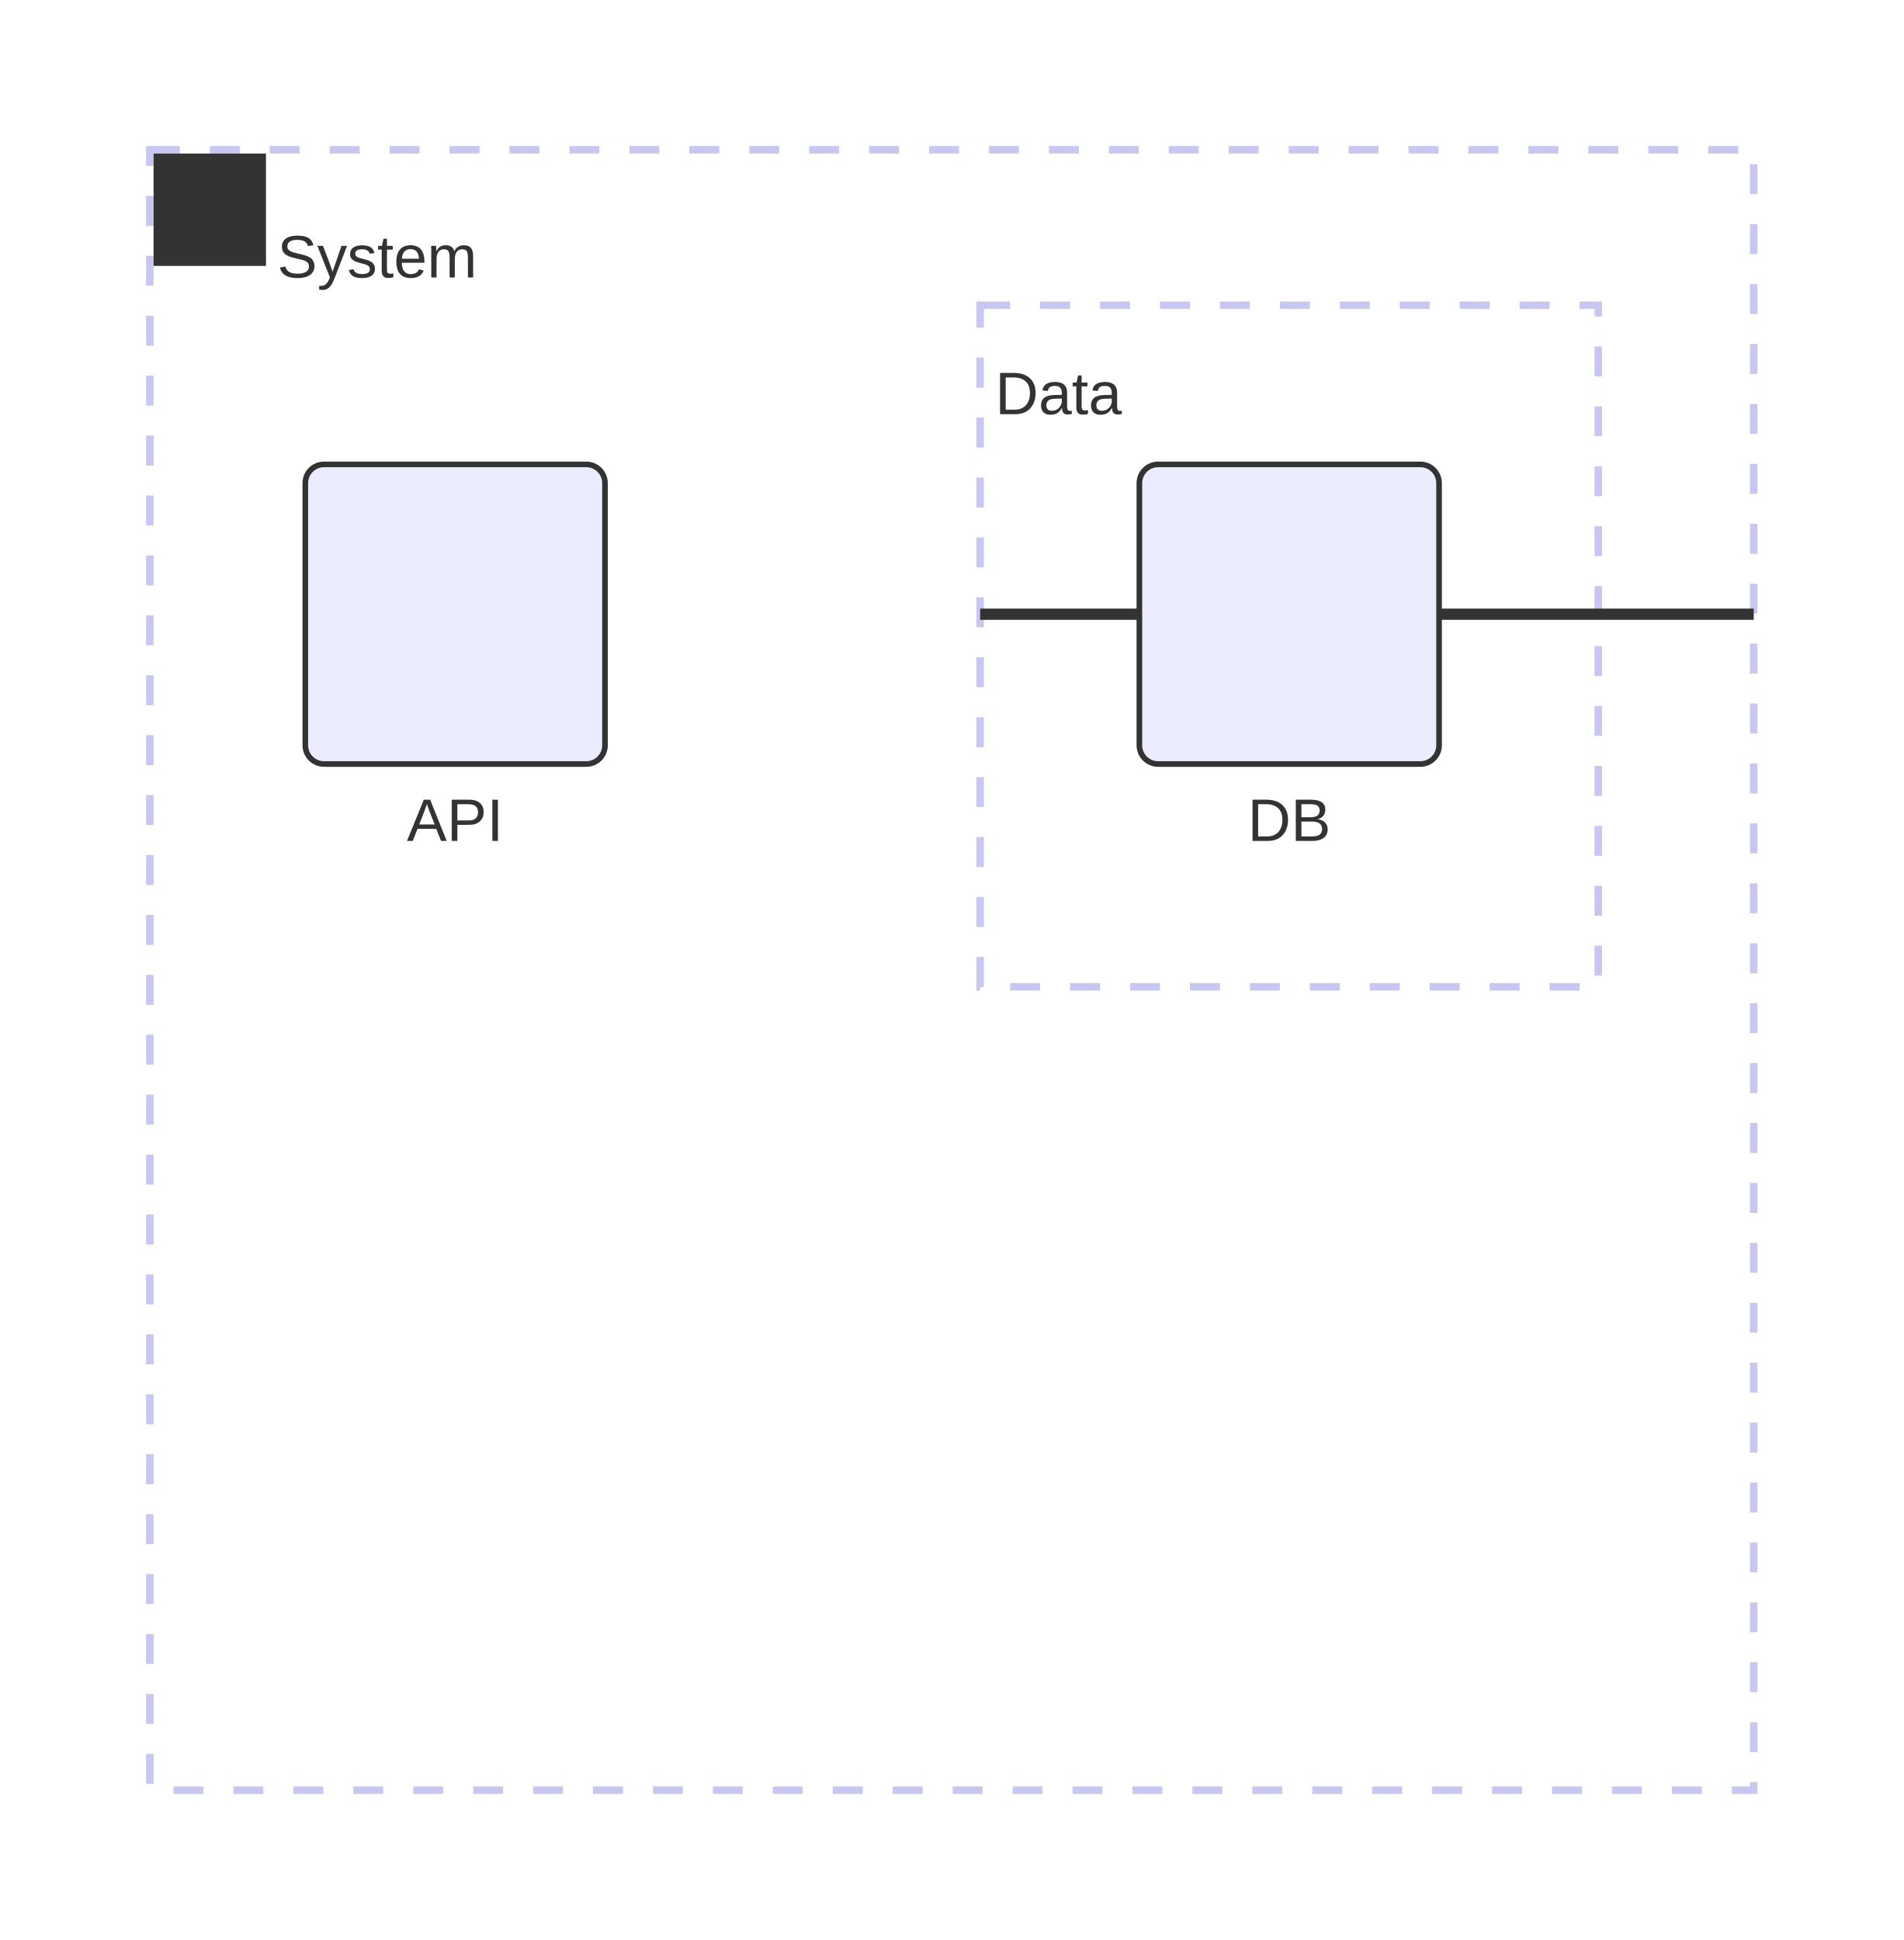
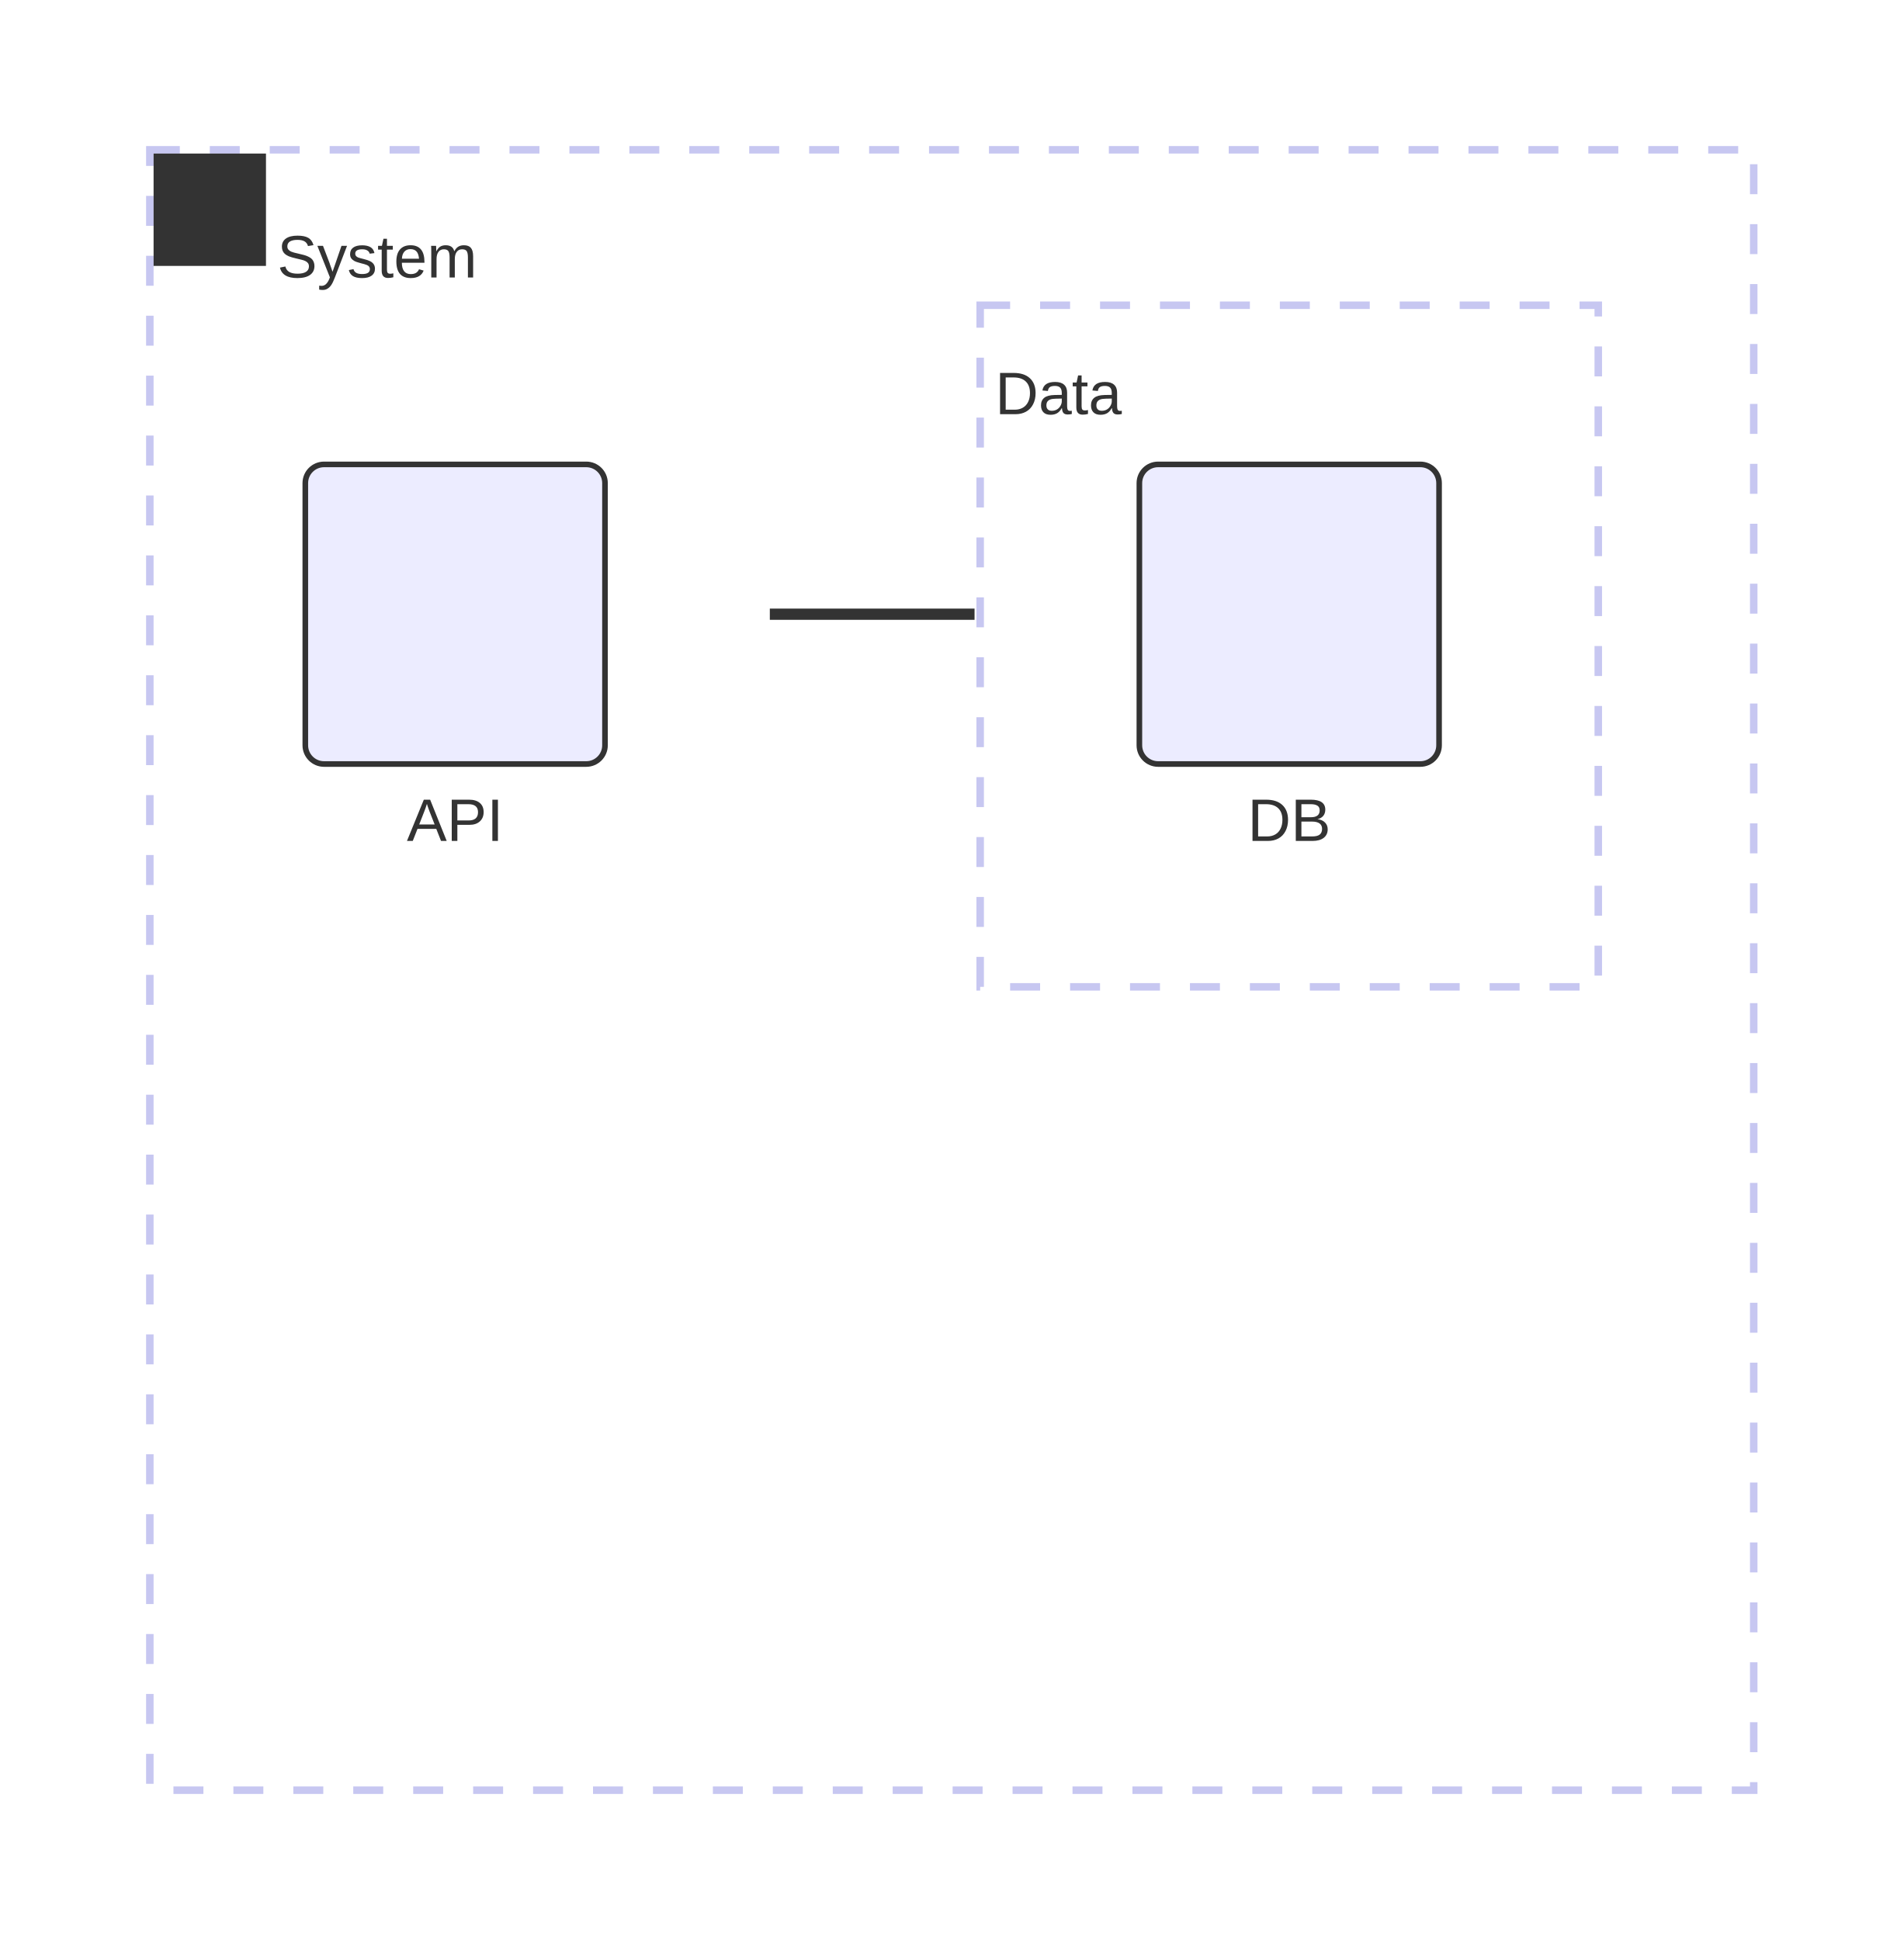
<svg xmlns="http://www.w3.org/2000/svg" viewBox="-214.075 -193.5 508.15 518" width="508.15" height="518" role="img">
  <g id="architecture-14" class="architecture">
    <rect id="architecture-group-0" class="architecture-group node-bkg" data-role="group" aria-label="System" x="-174.075" y="-153.5" width="428.15" height="438" fill="none" stroke="#c7c7f1" stroke-width="2" stroke-dasharray="8" stroke-linecap="butt" stroke-linejoin="miter" />
    <g id="architecture-icon-1" class="architecture-group-icon" data-role="icon" aria-label="cloud" transform="translate(-173.0751 -152.5) scale(1.6667 1.6667)">
      <g id="architecture-icon-geometry-2" data-role="icon" aria-label="cloud" transform="translate(0 0)">
        <path d="M0 0 L18 0 L18 18 L0 18 Z" fill="#333333" />
        <path d="M0 0 L18 18" fill="#333333" />
        <path d="M18 0 L0 18" fill="#333333" />
      </g>
    </g>
    <text id="label-3" class="architecture-group-label architecture-service-label" data-role="label" x="-140.075" y="-130.5" text-anchor="start" dominant-baseline="hanging" font-family="Arial, sans-serif" font-size="16" font-weight="400" fill="#333333">System</text>
    <rect id="architecture-group-4" class="architecture-group node-bkg" data-role="group" aria-label="Data" x="47.575" y="-112" width="165" height="182" fill="none" stroke="#c7c7f1" stroke-width="2" stroke-dasharray="8" stroke-linecap="butt" stroke-linejoin="miter" />
    <text id="label-5" class="architecture-group-label architecture-service-label" data-role="label" x="51.575" y="-94" text-anchor="start" dominant-baseline="hanging" font-family="Arial, sans-serif" font-size="16" font-weight="400" fill="#333333">Data</text>
-     <path id="architecture-edge-6" class="architecture-edge edge" data-role="edge" d="M254.075 -29.5 L150.825 -29.5 L47.575 -29.5" fill="none" stroke="#333333" stroke-width="3" stroke-linecap="butt" stroke-linejoin="miter" />
+     <path id="architecture-edge-6" class="architecture-edge edge" data-role="edge" d="M-8.575 -29.5 L18.75 -29.5 L46.075 -29.5" fill="none" stroke="#333333" stroke-width="3" stroke-linecap="butt" stroke-linejoin="miter" />
    <g id="architecture-service-9" class="architecture-service node-service" data-role="node" aria-label="API" transform="translate(-92.5751 -29.5)">
      <rect id="architecture-node-background-7" class="architecture-node-background node-bkg" data-role="background" x="-40" y="-40" width="80" height="80" rx="5" ry="5" fill="#ececff" stroke="#333333" stroke-width="1.5" stroke-linecap="round" stroke-linejoin="round" />
      <text id="label-8" class="architecture-service-label" data-role="label" x="0" y="56" text-anchor="middle" dominant-baseline="middle" font-family="Arial, sans-serif" font-size="16" font-weight="400" fill="#333333">API</text>
    </g>
    <g id="architecture-service-12" class="architecture-service node-service" data-role="node" aria-label="DB" transform="translate(130.0751 -29.5)">
      <rect id="architecture-node-background-10" class="architecture-node-background node-bkg" data-role="background" x="-40" y="-40" width="80" height="80" rx="5" ry="5" fill="#ececff" stroke="#333333" stroke-width="1.5" stroke-linecap="round" stroke-linejoin="round" />
      <text id="label-11" class="architecture-service-label" data-role="label" x="0" y="56" text-anchor="middle" dominant-baseline="middle" font-family="Arial, sans-serif" font-size="16" font-weight="400" fill="#333333">DB</text>
    </g>
    <rect id="architecture-junction-13" class="architecture-junction" data-role="node" aria-label="split" x="-132.575" y="163" width="80" height="80" fill="none" />
  </g>
</svg>
